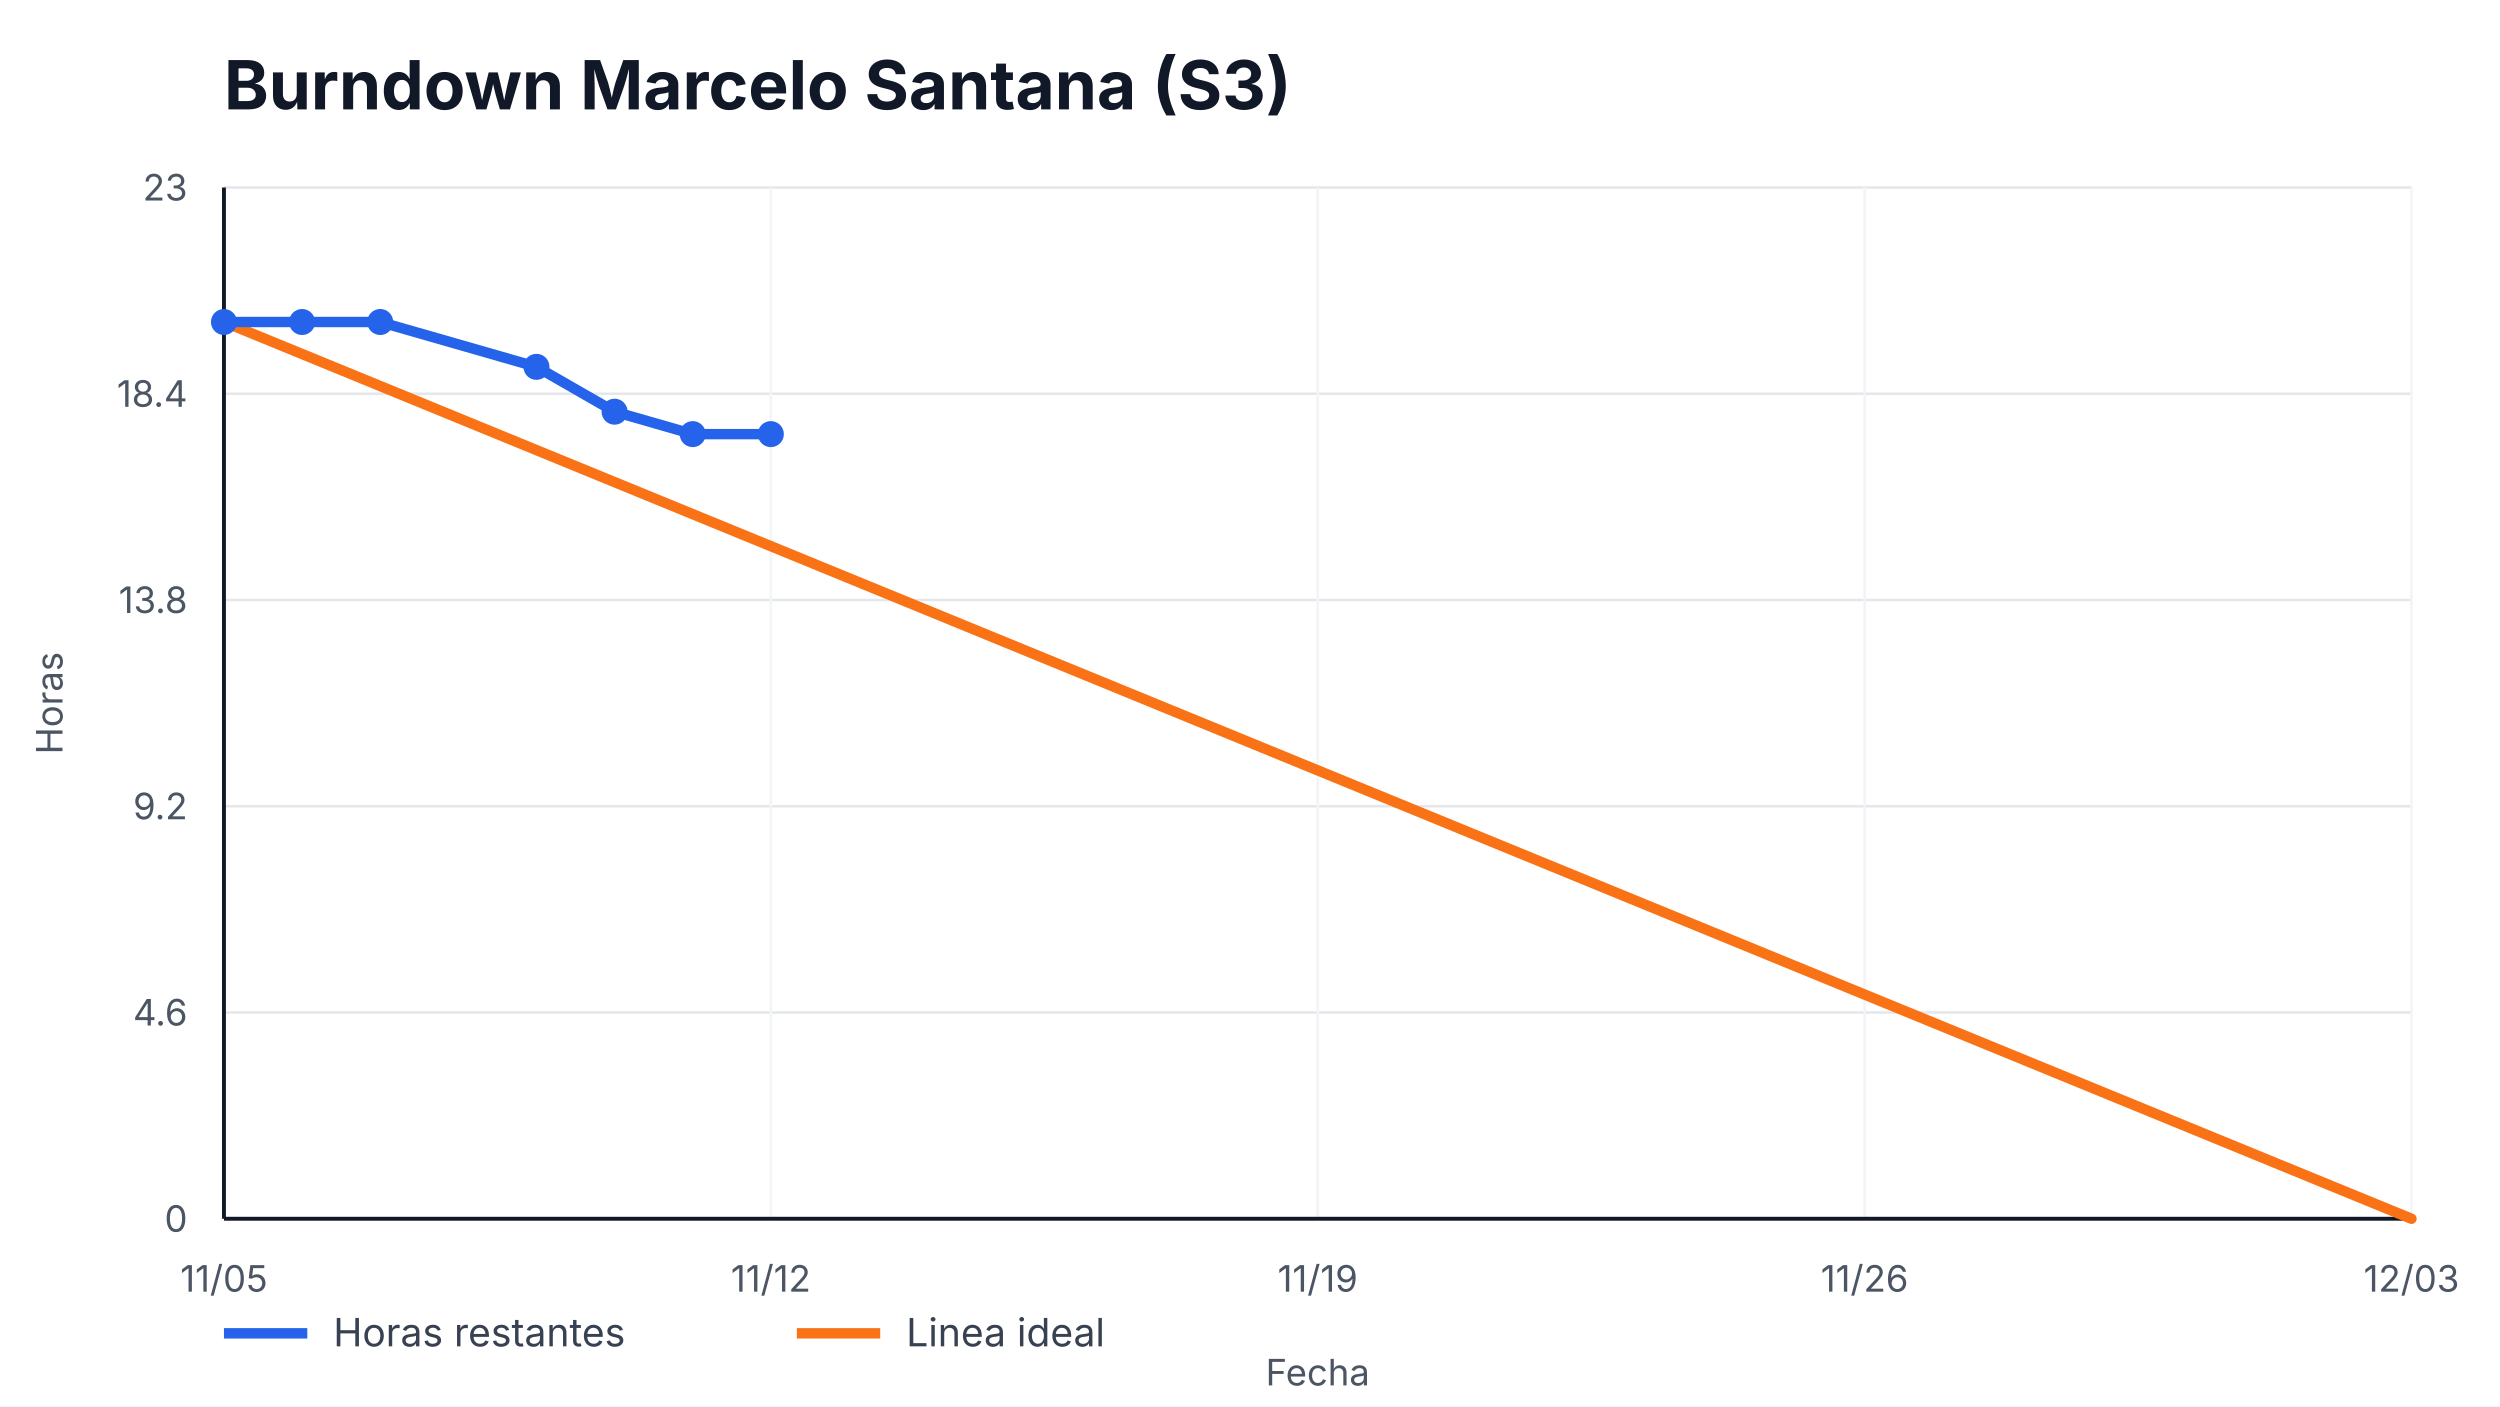
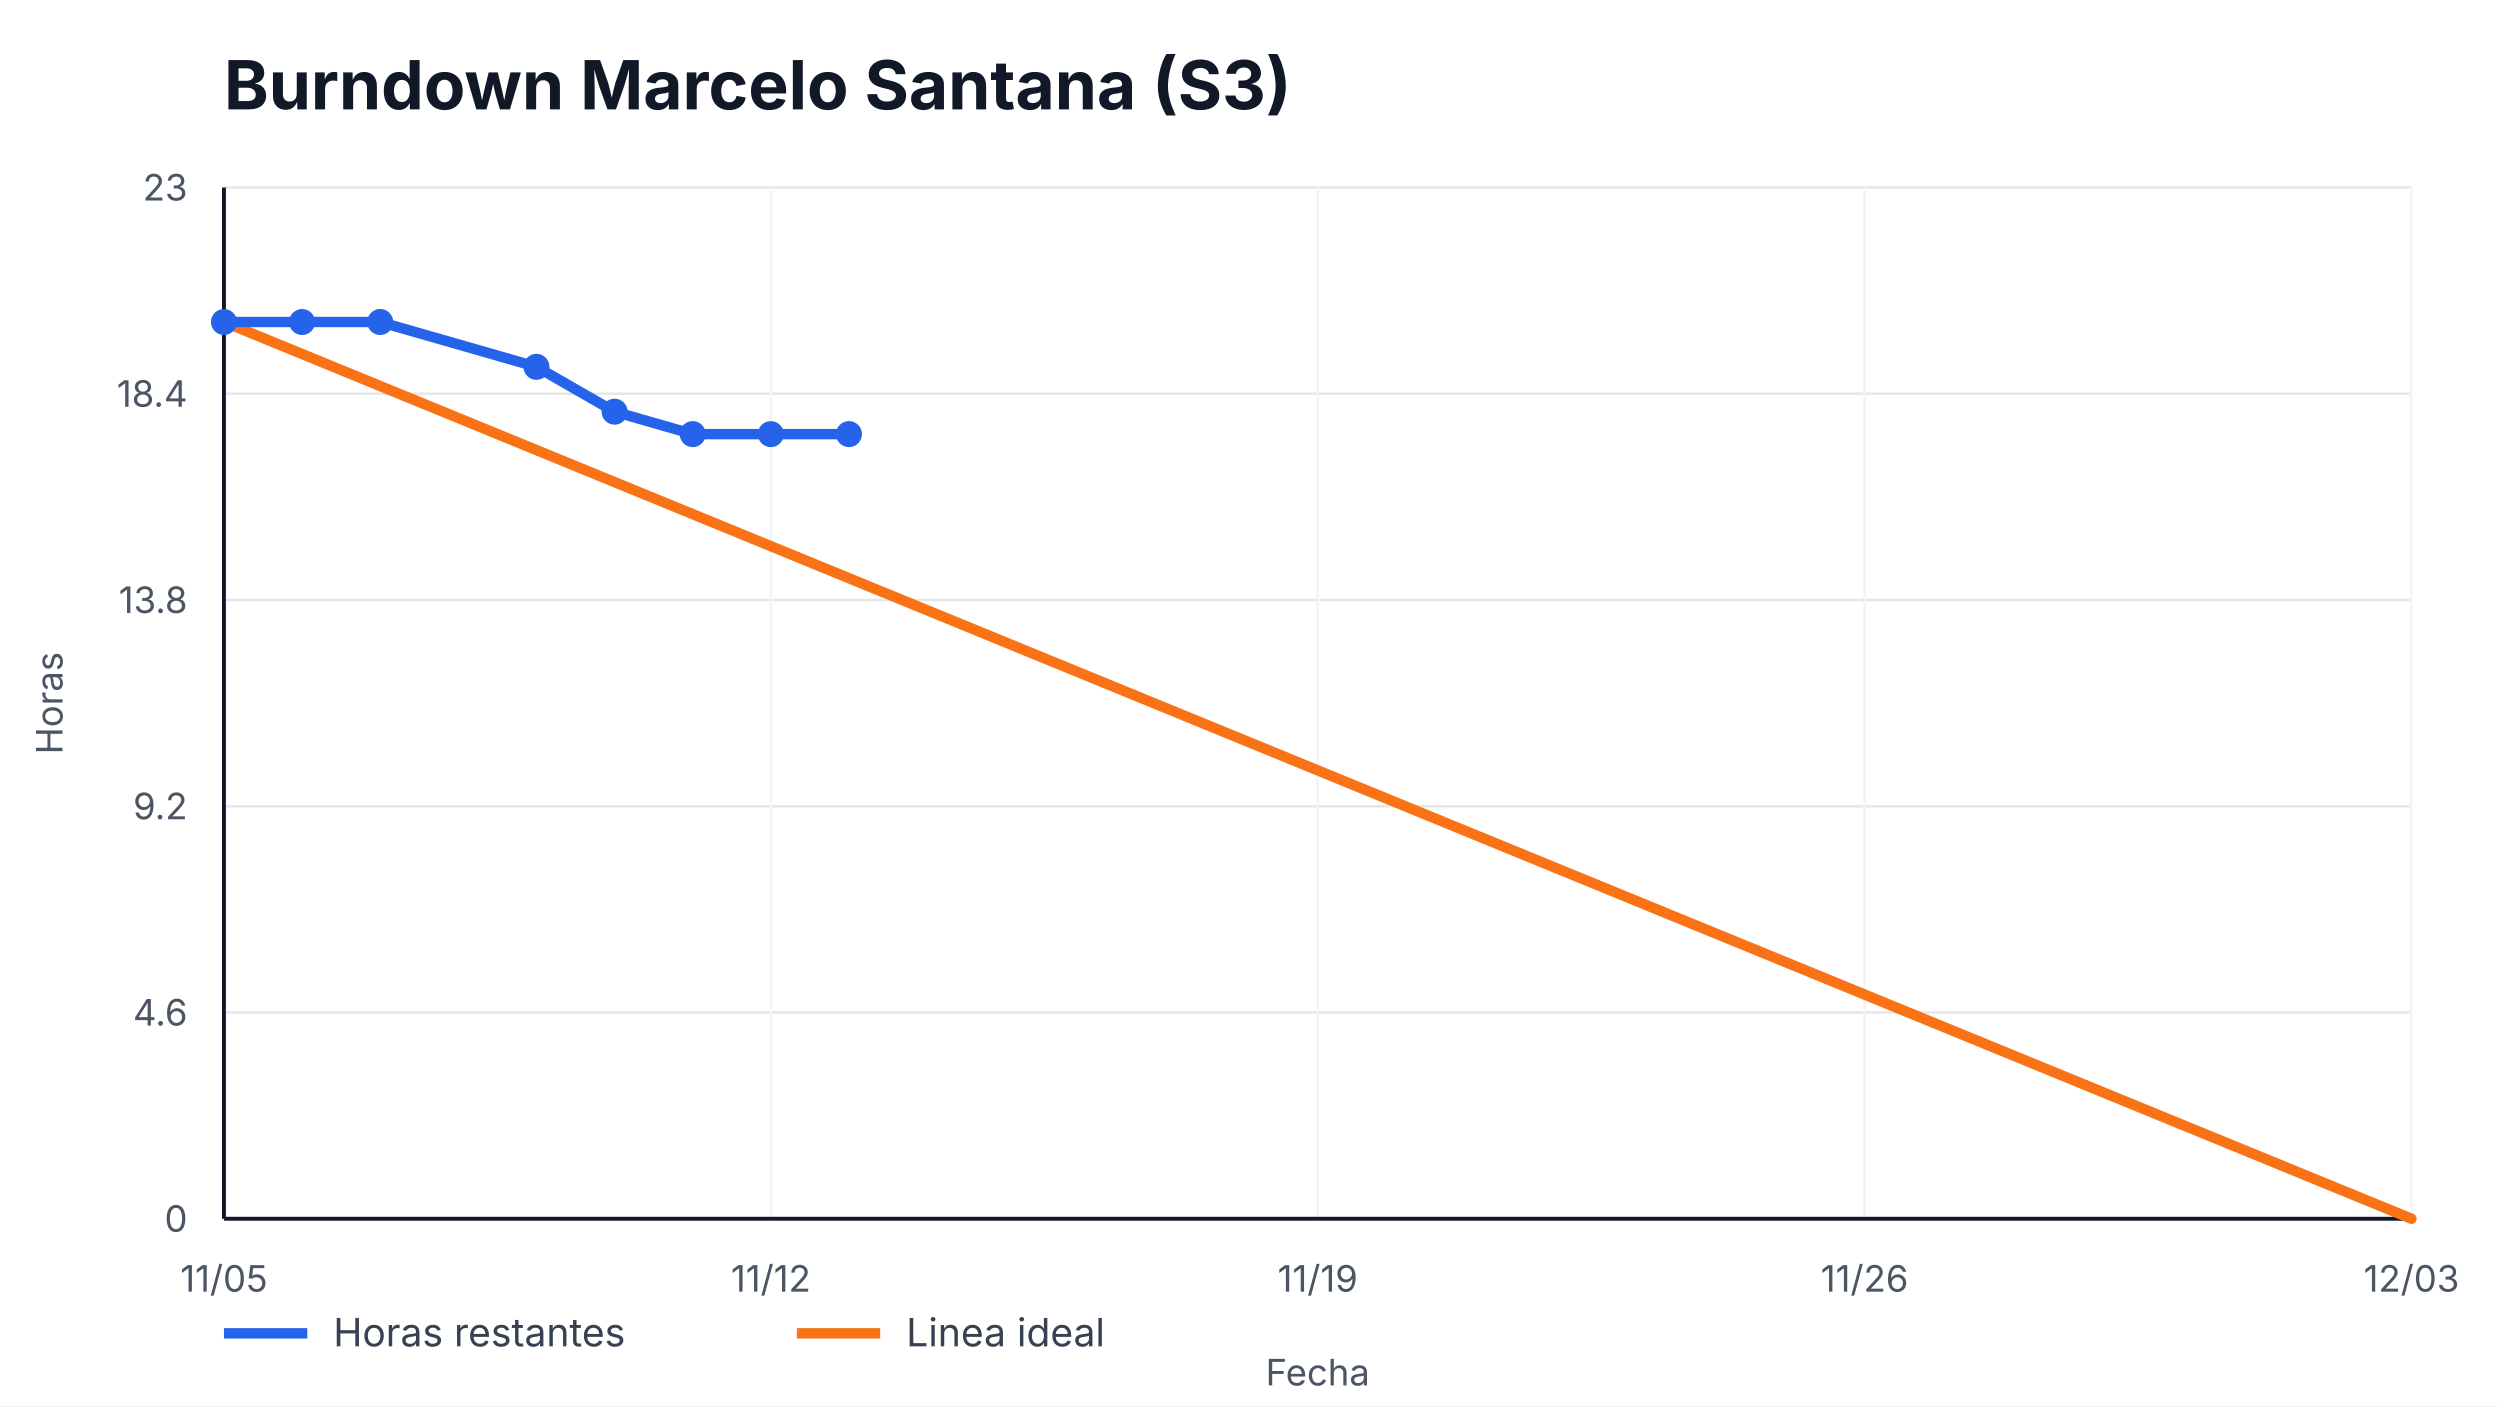
<svg xmlns="http://www.w3.org/2000/svg" width="960" height="540" viewBox="0 0 960 540" role="img" aria-label="Burndown Marcelo Santana (S3)">
  <style>
    text { font-family: -apple-system, BlinkMacSystemFont, "Segoe UI", sans-serif; fill: #111827; }
    .title { font-size: 26px; font-weight: 700; }
    .axis { font-size: 14px; fill: #4b5563; }
    .legend { font-size: 15px; fill: #374151; }
    .overrun { font-size: 14px; font-weight: 700; fill: #b91c1c; }
  </style>
  <rect width="100%" height="100%" fill="#ffffff" />
  <text x="86" y="42" class="title">Burndown Marcelo Santana (S3)</text>
  <g>
    <line x1="86" y1="468.00" x2="926" y2="468.00" stroke="#e5e7eb" />
    <line x1="86" y1="388.80" x2="926" y2="388.80" stroke="#e5e7eb" />
    <line x1="86" y1="309.60" x2="926" y2="309.60" stroke="#e5e7eb" />
    <line x1="86" y1="230.40" x2="926" y2="230.40" stroke="#e5e7eb" />
    <line x1="86" y1="151.20" x2="926" y2="151.20" stroke="#e5e7eb" />
    <line x1="86" y1="72.00" x2="926" y2="72.00" stroke="#e5e7eb" />
  </g>
  <g>
    <line x1="86.00" y1="72" x2="86.00" y2="468" stroke="#f3f4f6" />
    <text x="86.00" y="496" text-anchor="middle" class="axis">11/05</text>
    <line x1="296.00" y1="72" x2="296.00" y2="468" stroke="#f3f4f6" />
    <text x="296.00" y="496" text-anchor="middle" class="axis">11/12</text>
    <line x1="506.00" y1="72" x2="506.00" y2="468" stroke="#f3f4f6" />
    <text x="506.00" y="496" text-anchor="middle" class="axis">11/19</text>
    <line x1="716.00" y1="72" x2="716.00" y2="468" stroke="#f3f4f6" />
    <text x="716.00" y="496" text-anchor="middle" class="axis">11/26</text>
    <line x1="926.00" y1="72" x2="926.00" y2="468" stroke="#f3f4f6" />
    <text x="926.00" y="496" text-anchor="middle" class="axis">12/03</text>
  </g>
  <line x1="86" y1="468" x2="926" y2="468" stroke="#111827" stroke-width="1.5" />
  <line x1="86" y1="72" x2="86" y2="468" stroke="#111827" stroke-width="1.5" />
  <g>
    <text x="72" y="473.00" text-anchor="end" class="axis">0</text>
    <text x="72" y="393.80" text-anchor="end" class="axis">4.6</text>
    <text x="72" y="314.60" text-anchor="end" class="axis">9.2</text>
    <text x="72" y="235.40" text-anchor="end" class="axis">13.8</text>
    <text x="72" y="156.20" text-anchor="end" class="axis">18.4</text>
    <text x="72" y="77.00" text-anchor="end" class="axis">23</text>
  </g>
  <polyline points="86.00,123.65 926.00,468.00" fill="none" stroke="#f97316" stroke-width="4" stroke-linecap="round" />
-   <polyline points="86.00,123.65 116.00,123.65 146.00,123.65 206.00,140.87 236.00,158.09 266.00,166.70 296.00,166.70" fill="none" stroke="#2563eb" stroke-width="4" stroke-linecap="round" stroke-linejoin="round" />
+   <polyline points="86.00,123.65 116.00,123.65 146.00,123.65 206.00,140.87 236.00,158.09 266.00,166.70 296.00,166.70 326.00,166.70" fill="none" stroke="#2563eb" stroke-width="4" stroke-linecap="round" stroke-linejoin="round" />
  <g>
    <circle cx="86.00" cy="123.65" r="5" fill="#2563eb" />
    <circle cx="116.00" cy="123.65" r="5" fill="#2563eb" />
    <circle cx="146.00" cy="123.65" r="5" fill="#2563eb" />
    <circle cx="206.00" cy="140.87" r="5" fill="#2563eb" />
    <circle cx="236.00" cy="158.09" r="5" fill="#2563eb" />
    <circle cx="266.00" cy="166.70" r="5" fill="#2563eb" />
    <circle cx="296.00" cy="166.70" r="5" fill="#2563eb" />
+     <circle cx="326.00" cy="166.70" r="5" fill="#2563eb" />
  </g>
  <line x1="86" y1="512" x2="118" y2="512" stroke="#2563eb" stroke-width="4" />
  <text x="128" y="517" class="legend">Horas restantes</text>
  <line x1="306" y1="512" x2="338" y2="512" stroke="#f97316" stroke-width="4" />
  <text x="348" y="517" class="legend">Linea ideal</text>
  <text x="506.0" y="532" text-anchor="middle" class="axis">Fecha</text>
  <text x="24" y="270.0" transform="rotate(-90 24,270.0)" text-anchor="middle" class="axis">Horas</text>
</svg>
